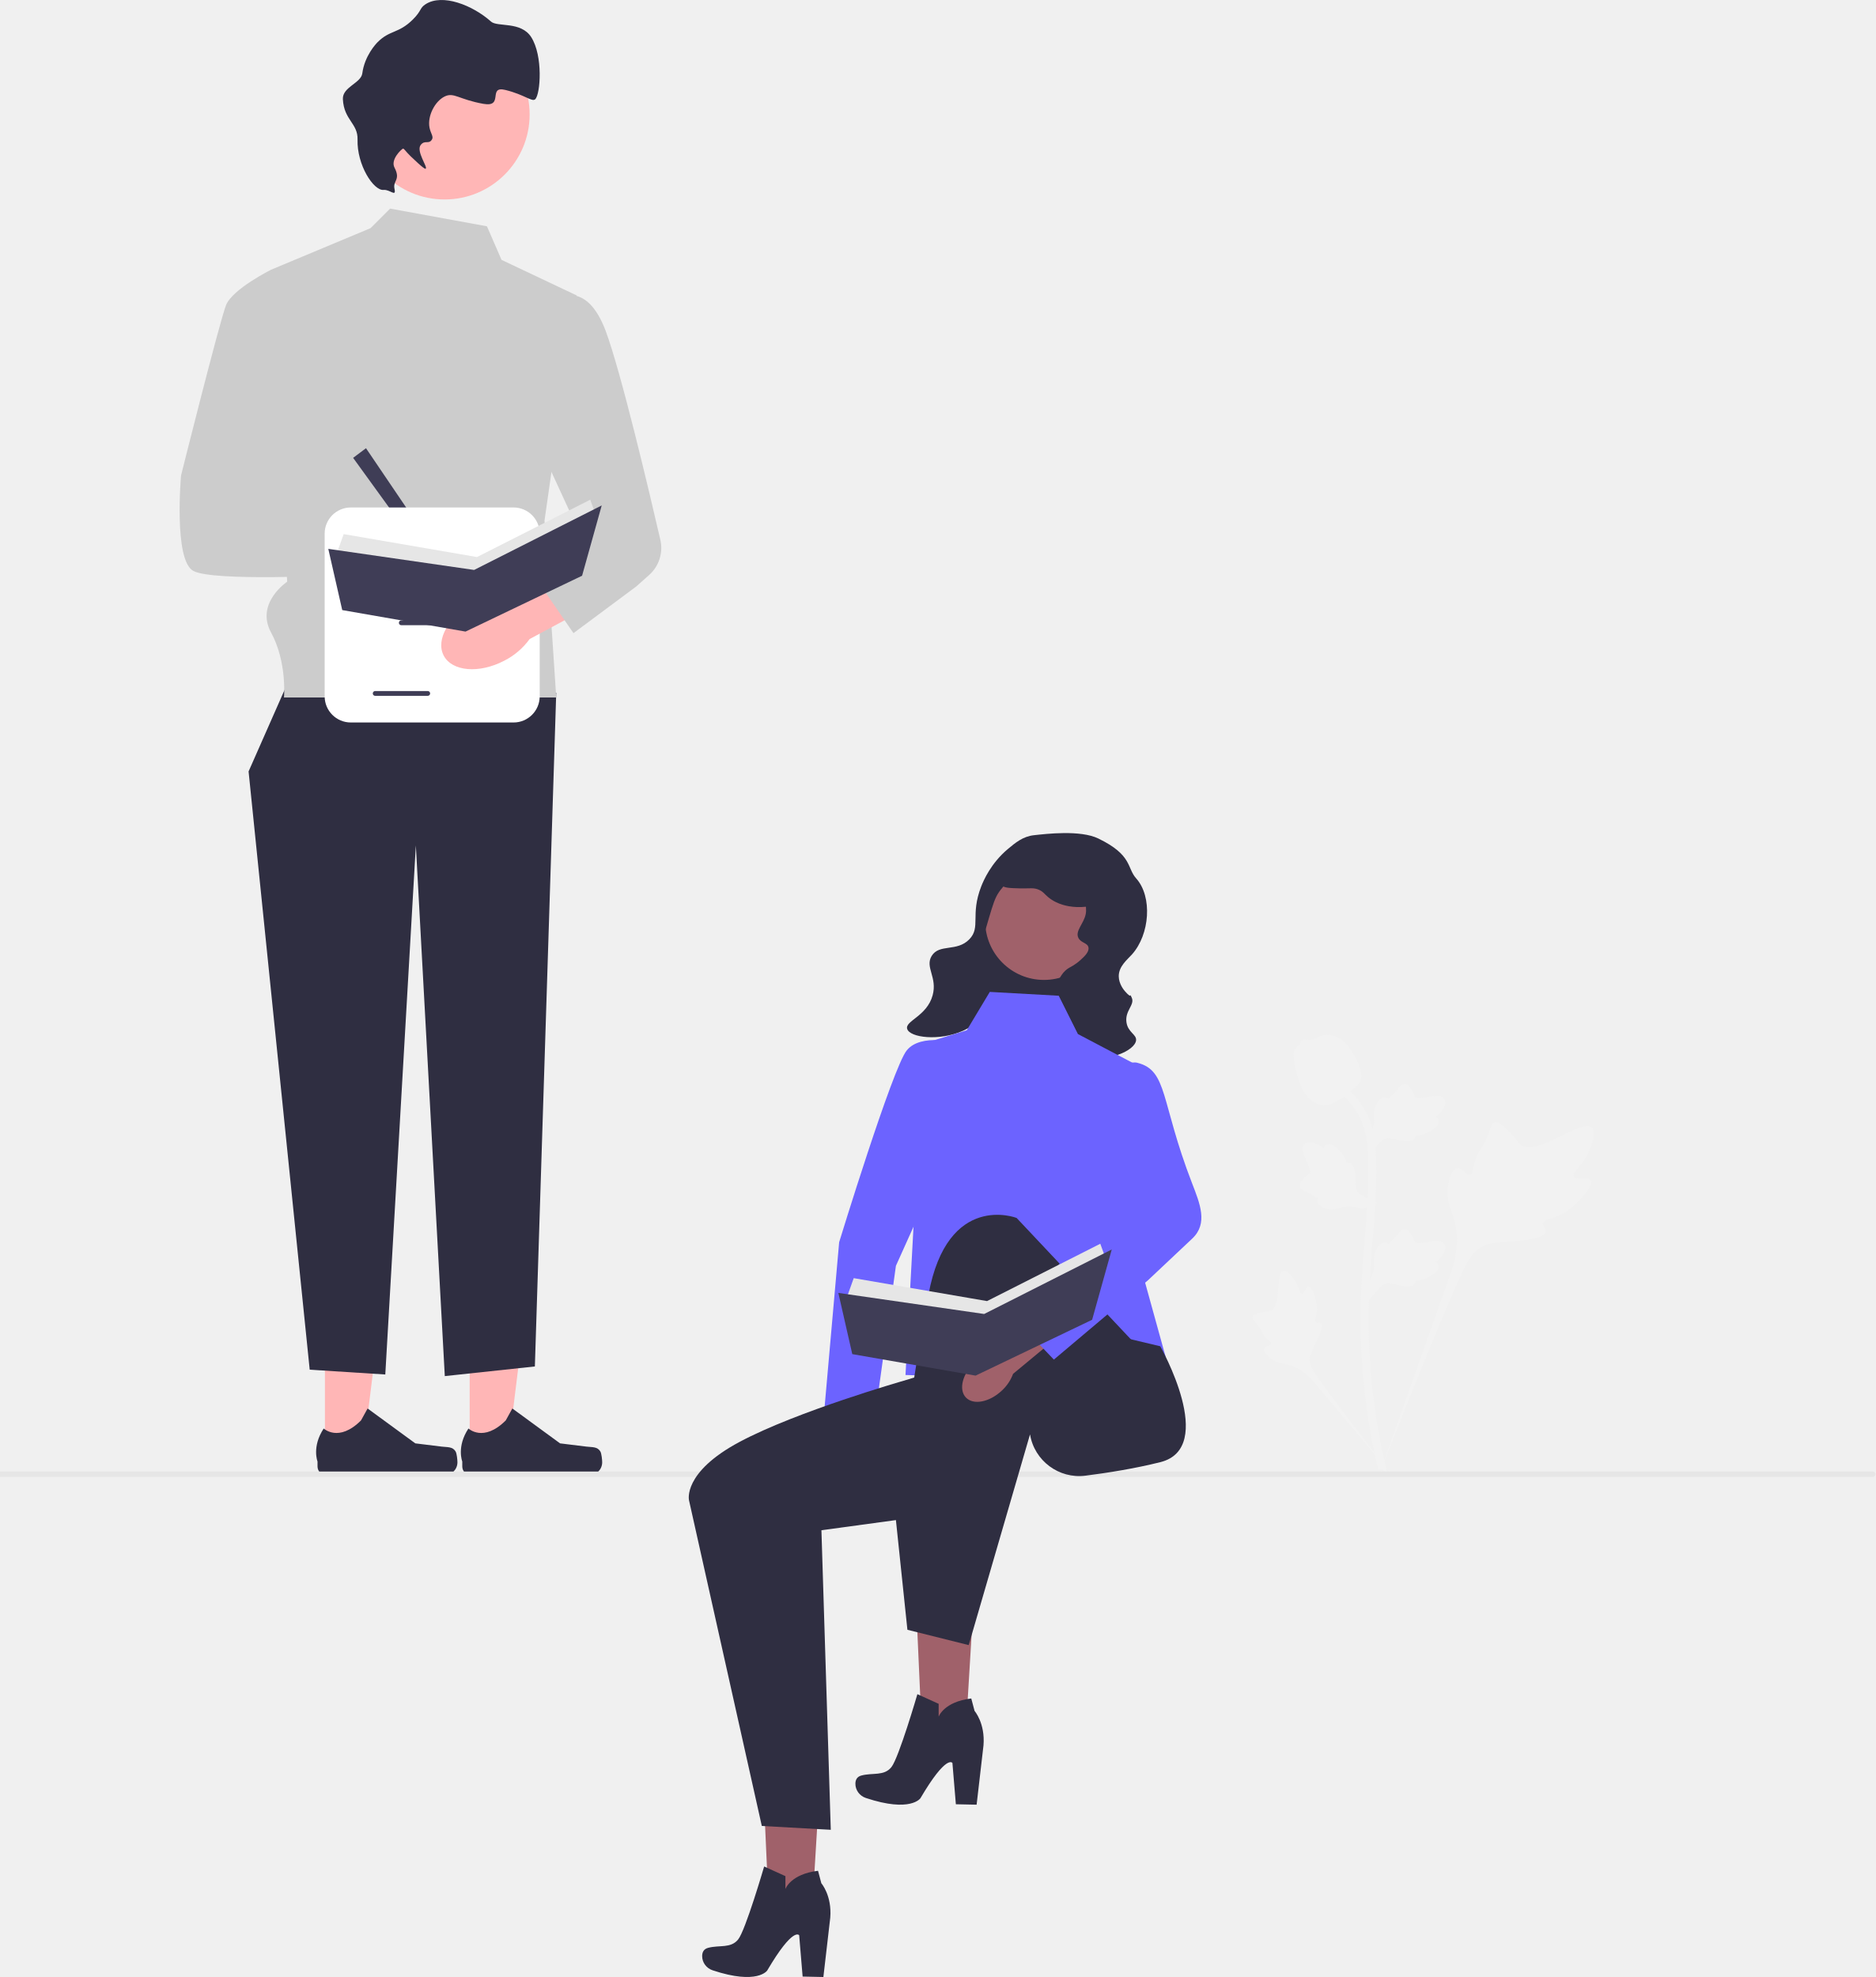
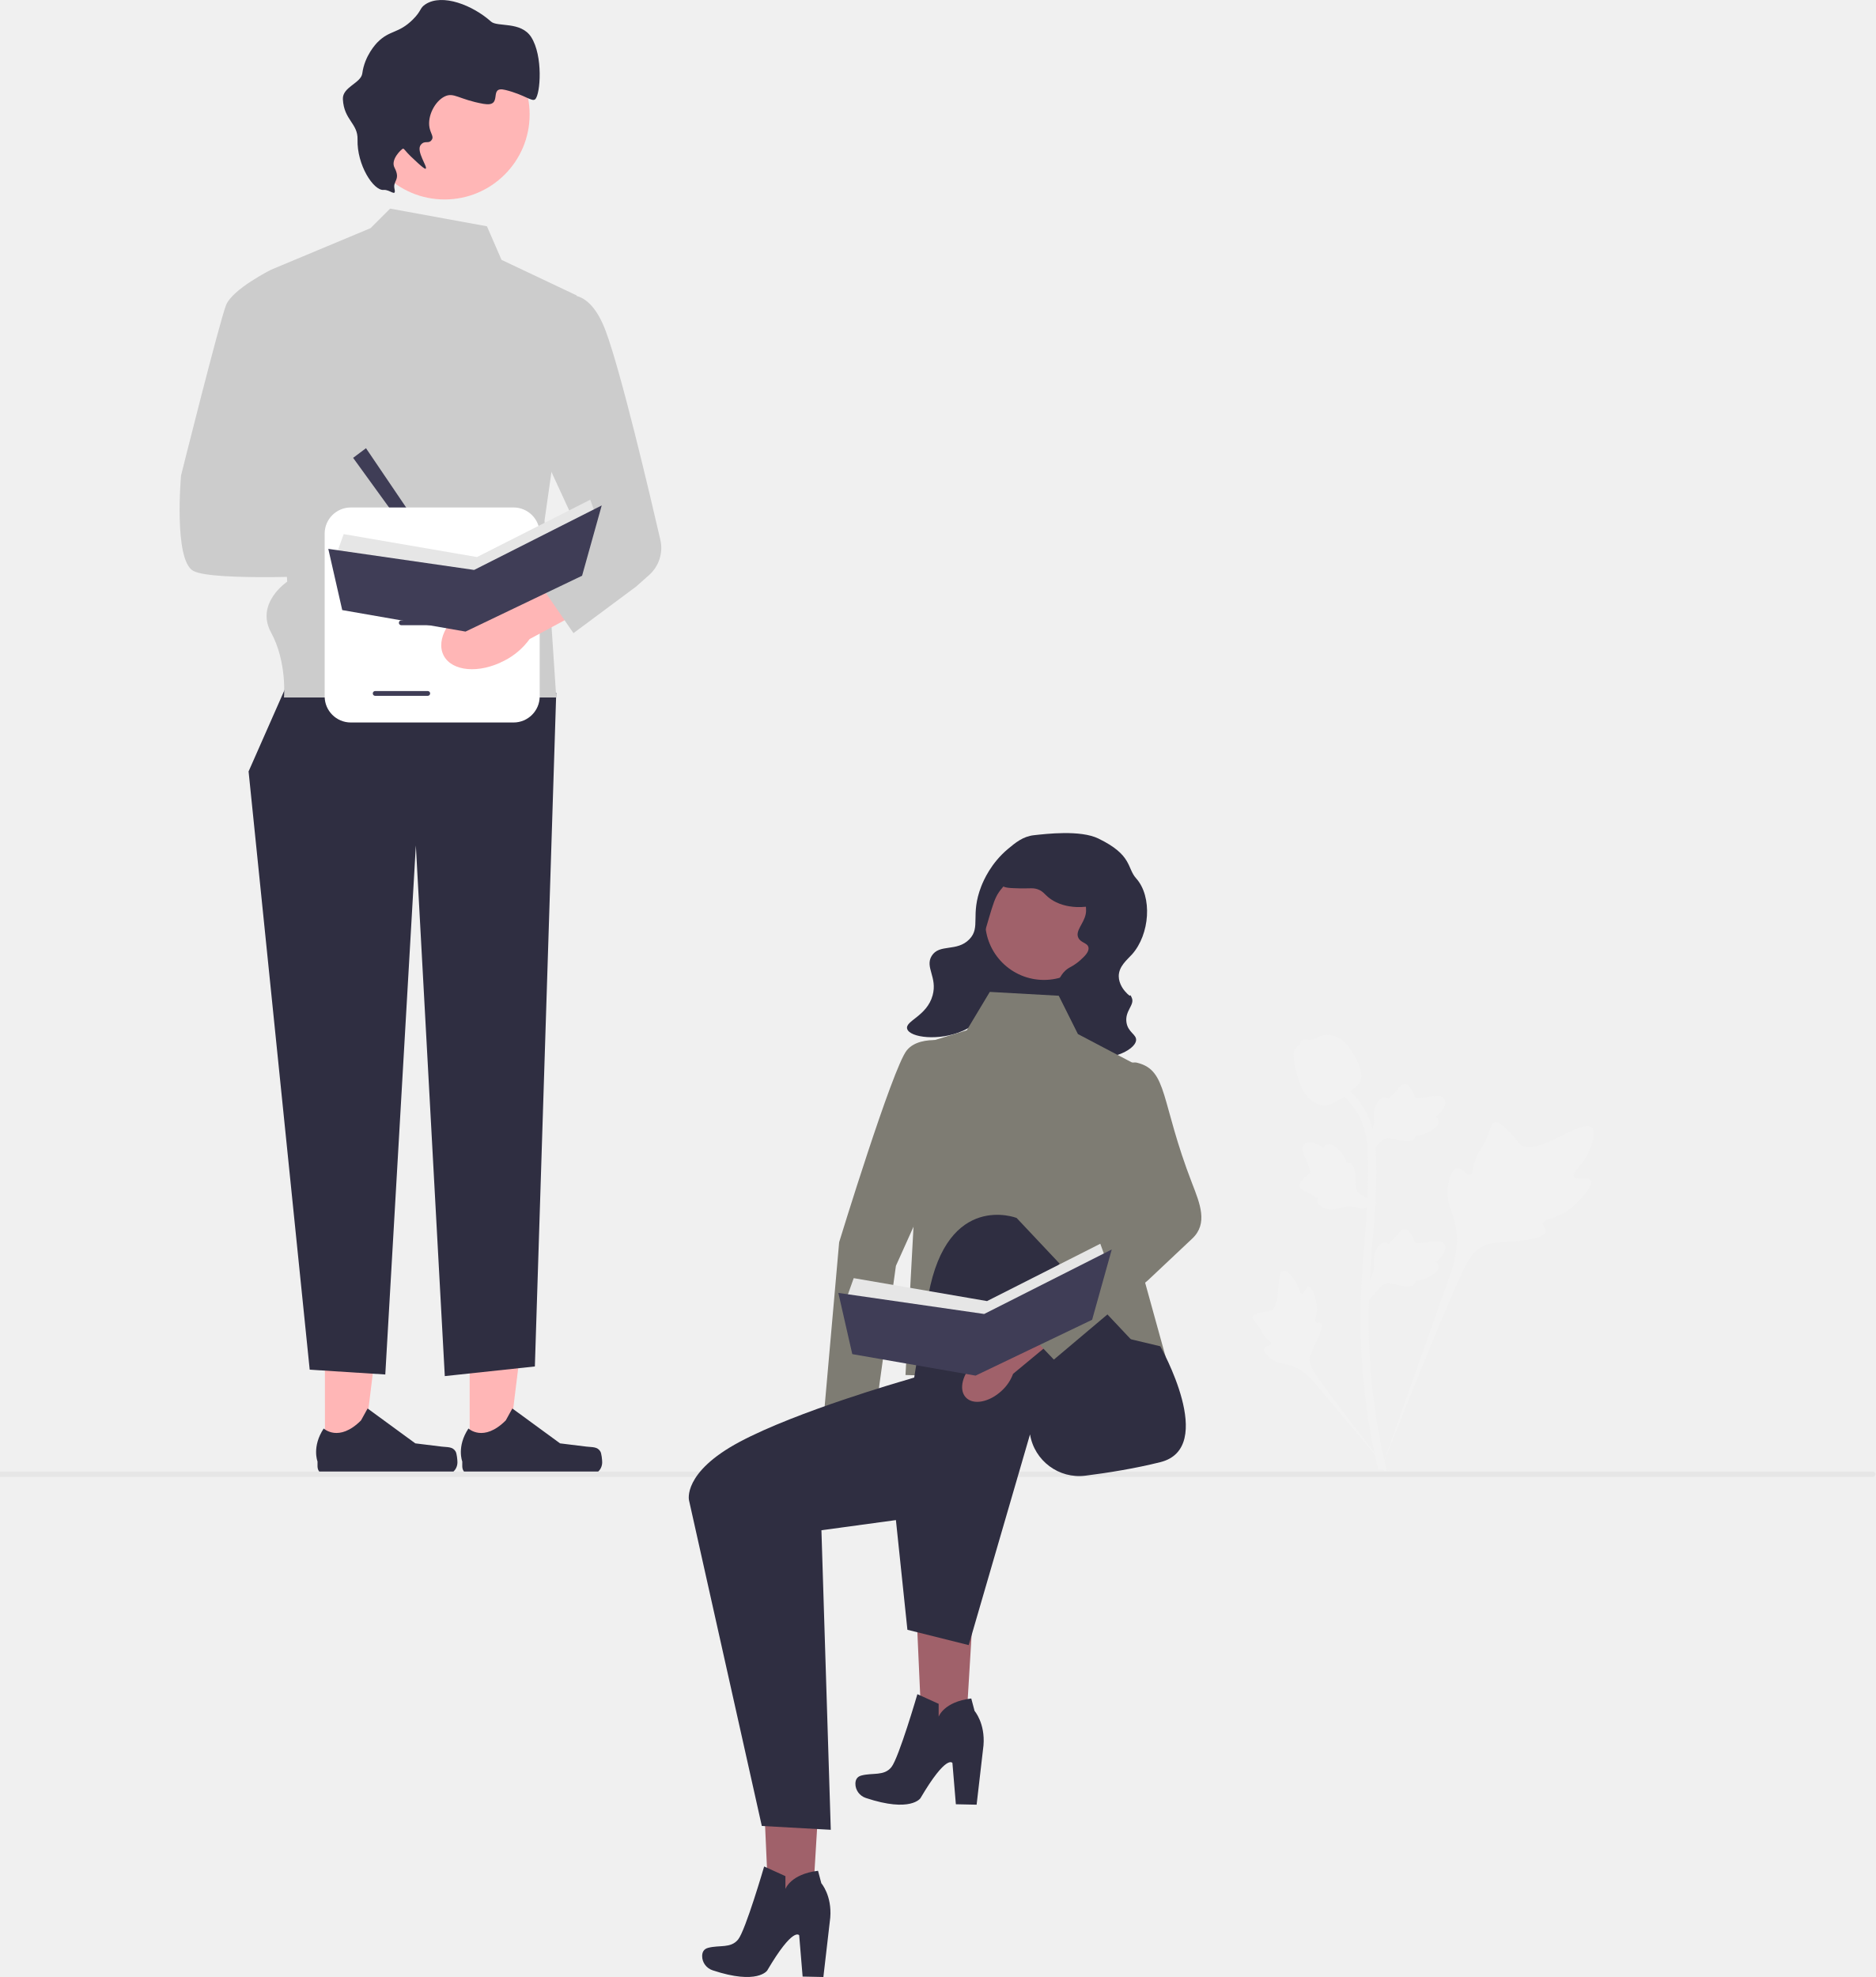
<svg xmlns="http://www.w3.org/2000/svg" width="583.04" height="614.684" viewBox="0 0 583.04 614.684">
  <g>
    <polygon points="303.293 487.864 284.264 486.818 286.885 545.206 299.779 545.915 303.293 487.864" fill="#a0616a" />
    <path d="M285.197,526.746l6.613,3v4.005s1.584-4.638,10.138-5.668l1.03,3.881s3.326,3.802,2.772,10.692l-2.138,18.454-6.453-.135-1.07-12.835s-1.784-2.909-9.941,10.951c0,0-3.007,4.582-16.983-.071-1.921-.64-3.258-2.429-3.237-4.453,.011-1.117,.446-2.151,1.846-2.524,3.564-.95,7.049,.238,9.346-2.614s8.078-22.681,8.078-22.681l-0,0Z" fill="#2f2e41" />
  </g>
  <g>
    <polygon points="255.655 541.439 236.626 540.393 239.246 598.781 252.141 599.491 255.655 541.439" fill="#a0616a" />
    <path d="M237.558,580.322l6.613,3v4.005s1.584-4.638,10.138-5.668l1.03,3.881s3.326,3.802,2.772,10.692l-2.138,18.454-6.453-.135-1.07-12.835s-1.784-2.909-9.941,10.951c0,0-3.007,4.582-16.983-.071-1.921-.64-3.258-2.429-3.237-4.453,.011-1.117,.446-2.151,1.846-2.524,3.564-.95,7.049,.238,9.346-2.614s8.078-22.681,8.078-22.681l-0,0Z" fill="#2f2e41" />
  </g>
  <g>
    <path d="M494.453,366.964c-.844-1.424-4.497,.101-5.168-1.191-.669-1.287,2.724-3.249,4.663-7.73,.35-.808,2.553-5.9,.922-7.472-3.092-2.978-17.24,9.313-22.191,5.29-1.087-.883-1.846-2.645-5.134-5.506-1.308-1.138-2.099-1.652-2.865-1.461-1.086,.271-1.172,1.725-2.337,4.584-1.747,4.287-2.78,4.028-3.798,7.449-.756,2.539-.583,4.016-1.472,4.303-1.258,.407-2.416-2.286-4.011-2.045-1.627,.246-2.611,3.382-2.922,5.73-.583,4.406,1.035,7.313,1.932,10.371,.975,3.322,1.553,8.375-.698,15.528l-22.277,62.766c4.918-12.879,19.158-48.185,25.142-61.305,1.727-3.787,3.635-7.629,7.551-9.145,3.77-1.46,8.949-.588,15.55-2.179,.771-.186,2.911-.73,3.18-1.988,.223-1.04-1.036-1.621-.842-2.595,.259-1.307,2.734-1.323,5.775-2.831,2.144-1.063,3.48-2.328,4.629-3.415,.346-.328,5.495-5.262,4.371-7.157h-0Z" fill="#f2f2f2" />
    <path d="M406.808,400.006c-.942,.004-1.248,2.236-2.076,2.193-.825-.043-.808-2.275-2.448-4.519-.296-.405-2.159-2.955-3.401-2.608-2.354,.658-.404,11.148-3.806,12.418-.747,.279-1.831,.143-4.184,.931-.936,.314-1.417,.554-1.544,.985-.18,.611,.508,1.073,1.575,2.47,1.6,2.094,1.175,2.527,2.56,4.013,1.028,1.104,1.803,1.445,1.687,1.964-.163,.735-1.819,.526-2.161,1.379-.349,.87,.907,2.257,1.969,3.087,1.994,1.558,3.888,1.602,5.647,2.044,1.912,.48,4.559,1.654,7.42,4.823l24.378,29.044c-4.902-6.13-18.122-23.306-22.835-30.029-1.361-1.941-2.696-3.985-2.31-6.345,.371-2.272,2.293-4.562,3.417-8.261,.131-.432,.481-1.639-.058-2.134-.446-.409-1.095,.041-1.517-.335-.567-.504,.14-1.724,.277-3.651,.097-1.359-.138-2.38-.341-3.258-.061-.265-.997-4.215-2.251-4.21v0Z" fill="#f2f2f2" />
    <path d="M425.607,404.226l-.568-5.068,.259-.384c1.2-1.777,1.812-3.512,1.819-5.159,.001-.262-.011-.524-.023-.79-.049-1.057-.11-2.371,.575-3.903,.384-.854,1.463-2.831,3.086-2.587,.437,.061,.767,.262,1.018,.497,.037-.059,.075-.117,.115-.181,.505-.771,.905-1.101,1.291-1.419,.296-.245,.602-.497,1.082-1.094,.21-.262,.374-.492,.513-.685,.42-.585,.968-1.282,1.935-1.27,1.033,.049,1.574,.903,1.932,1.468,.64,1.008,.93,1.735,1.122,2.217,.07,.176,.149,.374,.19,.436,.333,.489,3.038,.032,4.057-.135,2.289-.382,4.27-.712,5.087,.732,.585,1.033,.151,2.398-1.33,4.168-.461,.551-.952,.969-1.388,1.297,.361,.215,.684,.546,.815,1.065h0c.308,1.228-.748,2.459-3.137,3.663-.593,.301-1.392,.702-2.512,.896-.527,.091-1.002,.113-1.408,.125-.009,.235-.064,.489-.207,.751-.42,.771-1.293,1.138-2.61,1.05-1.449-.076-2.642-.352-3.694-.595-.919-.21-1.711-.389-2.332-.347-1.153,.093-2.041,1.016-3.083,2.212l-2.603,3.042h-0Z" fill="#f2f2f2" />
    <path d="M428.241,374.05l-4.758,1.835-.437-.153c-2.023-.71-3.857-.862-5.452-.451-.254,.065-.504,.143-.759,.223-1.01,.315-2.266,.708-3.922,.434-.924-.155-3.11-.697-3.285-2.329-.052-.438,.059-.809,.222-1.111-.066-.021-.133-.042-.204-.065-.874-.293-1.295-.597-1.7-.889-.312-.224-.633-.456-1.332-.769-.307-.137-.571-.237-.793-.322-.672-.258-1.486-.611-1.719-1.549-.215-1.011,.474-1.751,.93-2.241,.813-.875,1.442-1.34,1.86-1.648,.153-.112,.324-.239,.373-.294,.389-.446-.74-2.947-1.159-3.891-.95-2.118-1.772-3.95-.582-5.106,.851-.828,2.282-.754,4.369,.229,.65,.307,1.179,.675,1.607,1.013,.117-.404,.354-.8,.823-1.058h0c1.11-.61,2.569,.099,4.339,2.105,.442,.498,1.033,1.169,1.504,2.203,.221,.487,.363,.941,.478,1.331,.229-.051,.49-.063,.779,.009,.852,.21,1.429,.962,1.678,2.258,.294,1.421,.329,2.645,.362,3.724,.03,.942,.058,1.753,.255,2.344,.382,1.091,1.5,1.717,2.922,2.421l3.603,1.746-0,0Z" fill="#f2f2f2" />
    <path d="M425.607,359.119l-.568-5.068,.259-.384c1.2-1.777,1.812-3.512,1.819-5.159,.001-.262-.011-.524-.023-.79-.049-1.057-.11-2.371,.575-3.903,.384-.854,1.463-2.831,3.086-2.587,.437,.061,.767,.262,1.018,.497,.037-.059,.075-.117,.115-.181,.505-.771,.905-1.101,1.291-1.419,.296-.245,.602-.497,1.082-1.094,.21-.262,.374-.492,.513-.685,.42-.585,.968-1.282,1.935-1.27,1.033,.049,1.574,.903,1.932,1.468,.64,1.008,.93,1.735,1.122,2.217,.07,.176,.149,.374,.19,.436,.333,.489,3.038,.032,4.057-.135,2.289-.382,4.27-.712,5.087,.732,.585,1.033,.151,2.398-1.33,4.168-.461,.551-.952,.969-1.388,1.297,.361,.215,.684,.546,.815,1.065h0c.308,1.228-.748,2.459-3.137,3.663-.593,.301-1.392,.702-2.512,.896-.527,.091-1.002,.113-1.408,.125-.009,.235-.064,.489-.207,.751-.42,.771-1.293,1.138-2.61,1.05-1.449-.076-2.642-.352-3.694-.595-.919-.21-1.711-.389-2.332-.347-1.153,.093-2.041,1.016-3.083,2.212l-2.603,3.042h-0Z" fill="#f2f2f2" />
    <path d="M430.793,457.497l-1.062-.666-.257-1.226,.257,1.226-1.238,.142c-.02-.115-.087-.379-.188-.793-.554-2.266-2.244-9.162-3.654-20.023-.984-7.581-1.541-15.376-1.656-23.17-.115-7.807,.255-13.717,.551-18.467,.224-3.583,.496-6.994,.762-10.317,.71-8.878,1.379-17.265,.881-26.55-.11-2.073-.341-6.387-2.862-10.978-1.462-2.663-3.476-5.027-5.987-7.023l1.561-1.963c2.771,2.207,5,4.826,6.623,7.782,2.795,5.09,3.047,9.791,3.168,12.05,.507,9.449-.17,17.916-.887,26.88-.264,3.311-.536,6.708-.759,10.276-.294,4.706-.66,10.565-.546,18.271,.113,7.701,.663,15.4,1.634,22.886,1.392,10.724,3.058,17.517,3.605,19.749,.291,1.192,.352,1.441,.054,1.914v-0Z" fill="#f2f2f2" />
    <path d="M411.744,343.634c-.103,0-.207-.002-.312-.01-2.134-.115-4.11-1.392-5.875-3.796-.827-1.131-1.251-2.42-2.095-4.992-.131-.396-.767-2.408-1.154-5.176-.253-1.808-.221-2.565,.137-3.233,.398-.744,1.041-1.263,1.766-1.613-.032-.24-.006-.487,.098-.739,.427-1.045,1.563-.908,2.177-.842,.311,.039,.699,.091,1.117,.069,.658-.032,1.012-.228,1.548-.521,.513-.281,1.15-.631,2.096-.825,1.865-.389,3.427,.14,3.942,.313,2.71,.903,4.046,3.01,5.593,5.45,.308,.489,1.367,2.271,2.065,4.713,.504,1.762,.433,2.545,.281,3.128-.308,1.197-1.036,1.882-2.885,3.394-1.931,1.583-2.9,2.376-3.732,2.858-1.937,1.118-3.153,1.821-4.768,1.821v0Z" fill="#f2f2f2" />
  </g>
  <g>
    <polygon points="146.014 451.571 157.873 451.57 163.514 405.827 146.011 405.828 146.014 451.571" fill="#ffb6b6" />
    <path d="M186.644,451.302h0c.369,.622,.564,2.629,.564,3.352h0c0,2.223-1.802,4.025-4.025,4.025h-36.726c-1.516,0-2.746-1.229-2.746-2.746v-1.529s-1.817-4.596,1.924-10.26c0,0,4.649,4.435,11.596-2.512l2.049-3.711,14.829,10.845,8.219,1.012c1.798,.221,3.392-.034,4.317,1.523h0Z" fill="#2f2e41" />
  </g>
  <g>
    <polygon points="101.014 451.571 112.873 451.57 118.514 405.827 101.011 405.828 101.014 451.571" fill="#ffb6b6" />
    <path d="M141.644,451.302h0c.369,.622,.564,2.629,.564,3.352h0c0,2.223-1.802,4.025-4.025,4.025h-36.726c-1.516,0-2.746-1.229-2.746-2.746v-1.529s-1.817-4.596,1.924-10.26c0,0,4.649,4.435,11.596-2.512l2.049-3.711,14.829,10.845,8.219,1.012c1.798,.221,3.392-.034,4.317,1.523h0Z" fill="#2f2e41" />
  </g>
  <polygon points="92.28 205.856 77.28 239.856 96.28 425.856 119.78 427.356 129.28 262.856 138.28 427.856 166.28 424.856 172.922 215.395 92.28 205.856" fill="#2f2e41" />
  <path d="M151.378,70.356l-30.098-5.5-6.079,6.079-30.921,12.921,5,97s-10,6.661-5,15.831,4,20.169,4,20.169h84.642l-3.642-55,10-70-23.366-11.062-4.535-10.438h-0Z" fill="#ccc" />
  <path id="b-279" d="M129.563,183.364c8.551,2.041,16.535-.716,17.834-6.158,1.298-5.442-4.581-11.507-13.135-13.548-3.406-.862-6.969-.896-10.39-.099l-36.34-8.191-3.481,17.135,36.194,6.256c2.694,2.257,5.889,3.836,9.318,4.605l0,0Z" fill="#ffb6b6" />
  <path d="M90.28,88.856l-6-5s-12,6-14,11-14,53-14,53c0,0-2.354,26.306,3.823,29.653s45.177,1.347,45.177,1.347l3-20-16-6-2-64Z" fill="#ccc" />
  <circle cx="138.219" cy="35.584" r="26.433" fill="#ffb6b6" />
  <path d="M119.26,59.05c-3.167,.283-8.336-7.818-8.106-15.663,.148-5.047-4.234-6.039-4.559-12.548-.19-3.793,5.636-4.975,6.036-8.017,.725-5.512,4.281-9.22,4.725-9.671,3.832-3.892,6.537-2.627,11.043-7.137,2.713-2.716,2.018-3.46,3.845-4.664,5.274-3.476,14.749,.291,20.416,5.367,1.961,1.756,9.27-.163,12.463,4.796,3.762,5.843,2.888,17.759,1.275,19.332-.98,.955-3.218-1.379-9.284-2.877-5.616-1.387-.318,5.472-6.811,4.321-7.677-1.361-9.181-3.697-12.056-2.296-3.039,1.481-5.414,6.067-4.725,9.671,.342,1.789,1.334,2.786,.775,3.696-1.021,1.661-2.193,.032-3.502,1.699-1.523,1.938,2.262,6.912,1.549,7.392-.144,.097-.578,.084-4.664-3.845-1.631-1.569-2.11-2.532-2.429-2.385-.517,.239-3.903,3.394-2.61,5.886,2.012,3.877-.563,3.998,0,6.608,.581,2.693-1.369,.156-3.382,.336h0Z" fill="#2f2e41" />
  <polygon points="113.78 139.356 109.78 142.356 130.78 171.356 134.78 170.356 113.78 139.356" fill="#3f3d56" />
  <g>
    <path d="M167.78,165.902v50.614c0,4.476-3.641,8.117-8.117,8.117h-50.614c-4.476,0-8.117-3.641-8.117-8.117v-50.614c0-4.476,3.641-8.117,8.117-8.117h50.614c4.476,0,8.117,3.641,8.117,8.117Z" fill="#fff" />
    <g>
      <path d="M141.093,178.457h-16.34c-.412,0-.747-.335-.747-.747s.335-.747,.747-.747h16.34c.412,0,.747,.335,.747,.747s-.335,.747-.747,.747Z" fill="#3f3d56" />
      <path d="M141.093,194.387h-16.34c-.412,0-.747-.335-.747-.747s.335-.747,.747-.747h16.34c.412,0,.747,.335,.747,.747s-.335,.747-.747,.747Z" fill="#3f3d56" />
      <path d="M132.975,216.352h-16.34c-.412,0-.747-.335-.747-.747s.335-.747,.747-.747h16.34c.412,0,.747,.335,.747,.747s-.335,.747-.747,.747Z" fill="#3f3d56" />
      <path d="M149.861,186.427h-33.877c-.412,0-.747-.335-.747-.747s.335-.747,.747-.747h33.877c.412,0,.747,.335,.747,.747s-.335,.747-.747,.747Z" fill="#3f3d56" />
    </g>
  </g>
  <path id="c-280" d="M147.359,187.479c-7.794,4.068-12.012,11.386-9.422,16.346s11.005,5.681,18.801,1.611c3.136-1.583,5.848-3.894,7.908-6.74l32.804-17.652-8.612-15.217-31.424,19.018c-3.514,.063-6.962,.967-10.054,2.636Z" fill="#ffb6b6" />
  <path d="M173.28,92.856s9-6,15,10c4.734,12.623,13.513,49.83,17.008,64.975,.928,4.02-.415,8.22-3.499,10.962l-4.009,3.564-19.5,14.5-13.295-19.347,16.148-9.736-18.415-39.949,10.563-34.969-0-0Z" fill="#ccc" />
  <path d="M583.04,458.358h0c0,.464-.376,.84-.84,.84H0v-1.68H582.2c.464,0,.84,.376,.84,.84Z" fill="#e6e6e6" />
  <path id="d-281" d="M267.575,453.8c.211-2.11-.086-4.239-.867-6.211l3.294-21.914-10.473-1.262-2.213,22.366c-1.107,1.808-1.764,3.855-1.917,5.969-.456,5.286,1.899,9.805,5.262,10.095s6.459-3.758,6.914-9.042l0,0Z" fill="#a0616a" />
-   <path d="M297.887,324.332l-8.644,45.413-10.72,23.823-6.385,45.937-16.405,4.964,5.145-58.249s16.569-54.122,21.012-59.633c4.442-5.511,15.998-2.256,15.998-2.256h-0Z" fill="#6c63ff" />
+   <path d="M297.887,324.332l-8.644,45.413-10.72,23.823-6.385,45.937-16.405,4.964,5.145-58.249s16.569-54.122,21.012-59.633c4.442-5.511,15.998-2.256,15.998-2.256h-0Z" fill="#7E7C73" />
  <g>
    <rect x="301.153" y="284.711" width="35.514" height="37.451" transform="translate(-64.66906 519.4098) rotate(-72.95725)" fill="#2f2e41" />
    <circle cx="324.542" cy="286.416" r="18.26" fill="#a0616a" />
    <path d="M341.463,260.711c-5.622-2.723-16.256-1.446-20.058-1.027-3.396,.375-5.751,2.344-8.066,4.281-5.255,4.396-7.56,9.752-8.296,11.64-3.476,8.921-.053,12.673-3.686,16.43-3.892,4.025-9.35,1.299-11.72,5.187-2.154,3.532,1.84,6.617,.298,12.248-1.78,6.498-8.614,7.926-7.917,10.405,.774,2.751,10.011,3.908,17.376,.599,.993-.446,9.725-4.5,10.148-11.072,.271-4.215-3.186-4.65-4.141-10.725-.664-4.223,.409-7.81,2.122-13.532,1.194-3.987,1.79-5.981,3.078-7.836,.621-.895,6.467-9.036,15.136-7.517,7.642,1.339,12.778,9.362,11.789,14.42-.585,2.987-3.364,5.237-2.271,7.408,.806,1.601,2.877,1.489,3.136,2.988,.243,1.407-1.35,2.848-2.559,3.943-1.529,1.384-2.9,2.042-3.416,2.33-3.677,2.049-5.04,8.164-5.02,11.969,.031,5.679,3.179,12.665,9.558,15.087,7.164,2.72,15.901-1.266,16.231-4.479,.192-1.866-2.556-2.45-2.997-5.646-.497-3.605,2.656-5.362,1.654-7.597-.908-2.025,.415,.865-2.091-1.992-.306-.349-1.923-2.253-1.951-4.65-.037-3.122,2.643-5.182,4.123-6.84,5.539-6.207,6.413-17.918,1.28-23.64-2.913-3.248-1.11-7.231-11.739-12.378h0Z" fill="#2f2e41" />
    <path d="M344.14,278.415c1.651-3.743-2.716-8.505-3.285-9.111-4.26-4.535-10.378-4.7-13.393-4.781-2.639-.071-8.296-.223-12.577,3.574-2.315,2.053-4.475,5.482-3.506,7.03,.593,.947,2.31,.993,5.745,1.086,3.089,.083,4.207-.324,5.935,.469,1.276,.585,1.591,1.231,2.708,2.181,3.022,2.57,6.737,2.962,7.836,3.078,2.596,.274,8.911,.16,10.535-3.524h0Z" fill="#2f2e41" />
  </g>
-   <polygon points="300.559 320.312 285.074 325.077 286.265 339.371 281.501 427.515 361.307 429.898 362.326 421.694 354.16 392.152 357.734 333.415 335.102 321.504 329.146 309.592 307.706 308.401 300.559 320.312" fill="#6c63ff" />
+   <polygon points="300.559 320.312 285.074 325.077 286.265 339.371 281.501 427.515 361.307 429.898 362.326 421.694 354.16 392.152 357.734 333.415 335.102 321.504 329.146 309.592 307.706 308.401 300.559 320.312" fill="#7E7C73" />
  <path d="M335.698,412.626l-54.793,16.676s-33.093,9.469-50.96,18.998c-17.867,9.529-15.744,18.176-15.744,18.176l22.632,101.247,21.441,1.191-2.908-93.134,23.157-3.157,3.573,34.102,19.058,4.765,19.058-65.513h0c1.369,8.213,8.972,13.882,17.232,12.836,6.899-.874,15.319-2.212,23.267-4.198,17.867-4.464,0-36.034,0-36.034l-25.014-5.956Z" fill="#2f2e41" />
  <path d="M279.118,463.25s3.573-28.587,9.529-60.748c5.956-32.161,27.396-23.823,27.396-23.823l38.117,40.499-30.97,20.249-44.072,23.823Z" fill="#2f2e41" />
  <path id="e-282" d="M311.446,432.364c1.564-1.431,2.763-3.217,3.495-5.206l17.067-14.135-6.963-7.924-16.563,15.192c-2.03,.609-3.885,1.696-5.409,3.17-3.865,3.635-5.122,8.574-2.81,11.032s7.319,1.506,11.182-2.128h-0Z" fill="#a0616a" />
-   <path d="M325.62,353.655l13.632,26.555-23.404,30.18,11.78,12.332,29.283-24.69,13.736-12.937c4.982-4.692,2.39-10.878-.079-17.261-9.857-25.486-7.475-35.015-17.004-37.397-7.752-1.938-27.945,23.218-27.945,23.218l-0,0Z" fill="#6c63ff" />
+   <path d="M325.62,353.655l13.632,26.555-23.404,30.18,11.78,12.332,29.283-24.69,13.736-12.937c4.982-4.692,2.39-10.878-.079-17.261-9.857-25.486-7.475-35.015-17.004-37.397-7.752-1.938-27.945,23.218-27.945,23.218l-0,0Z" fill="#7E7C73" />
  <g>
    <polygon points="263.174 403.638 265.403 397.398 306.851 404.529 342.059 386.702 343.842 391.604 305.514 414.334 263.174 403.638" fill="#e6e6e6" />
    <polygon points="345.625 388.484 305.959 408.54 260.623 401.989 264.957 421.019 303.285 427.704 339.521 410.341 345.625 388.484" fill="#3f3d56" />
  </g>
  <g>
    <polygon points="104.611 172.303 106.84 166.064 148.288 173.195 183.496 155.367 185.279 160.27 146.951 183 104.611 172.303" fill="#e6e6e6" />
    <polygon points="187.062 157.15 147.396 177.206 102.06 170.654 106.394 189.685 144.722 196.37 180.958 179.007 187.062 157.15" fill="#3f3d56" />
  </g>
</svg>
